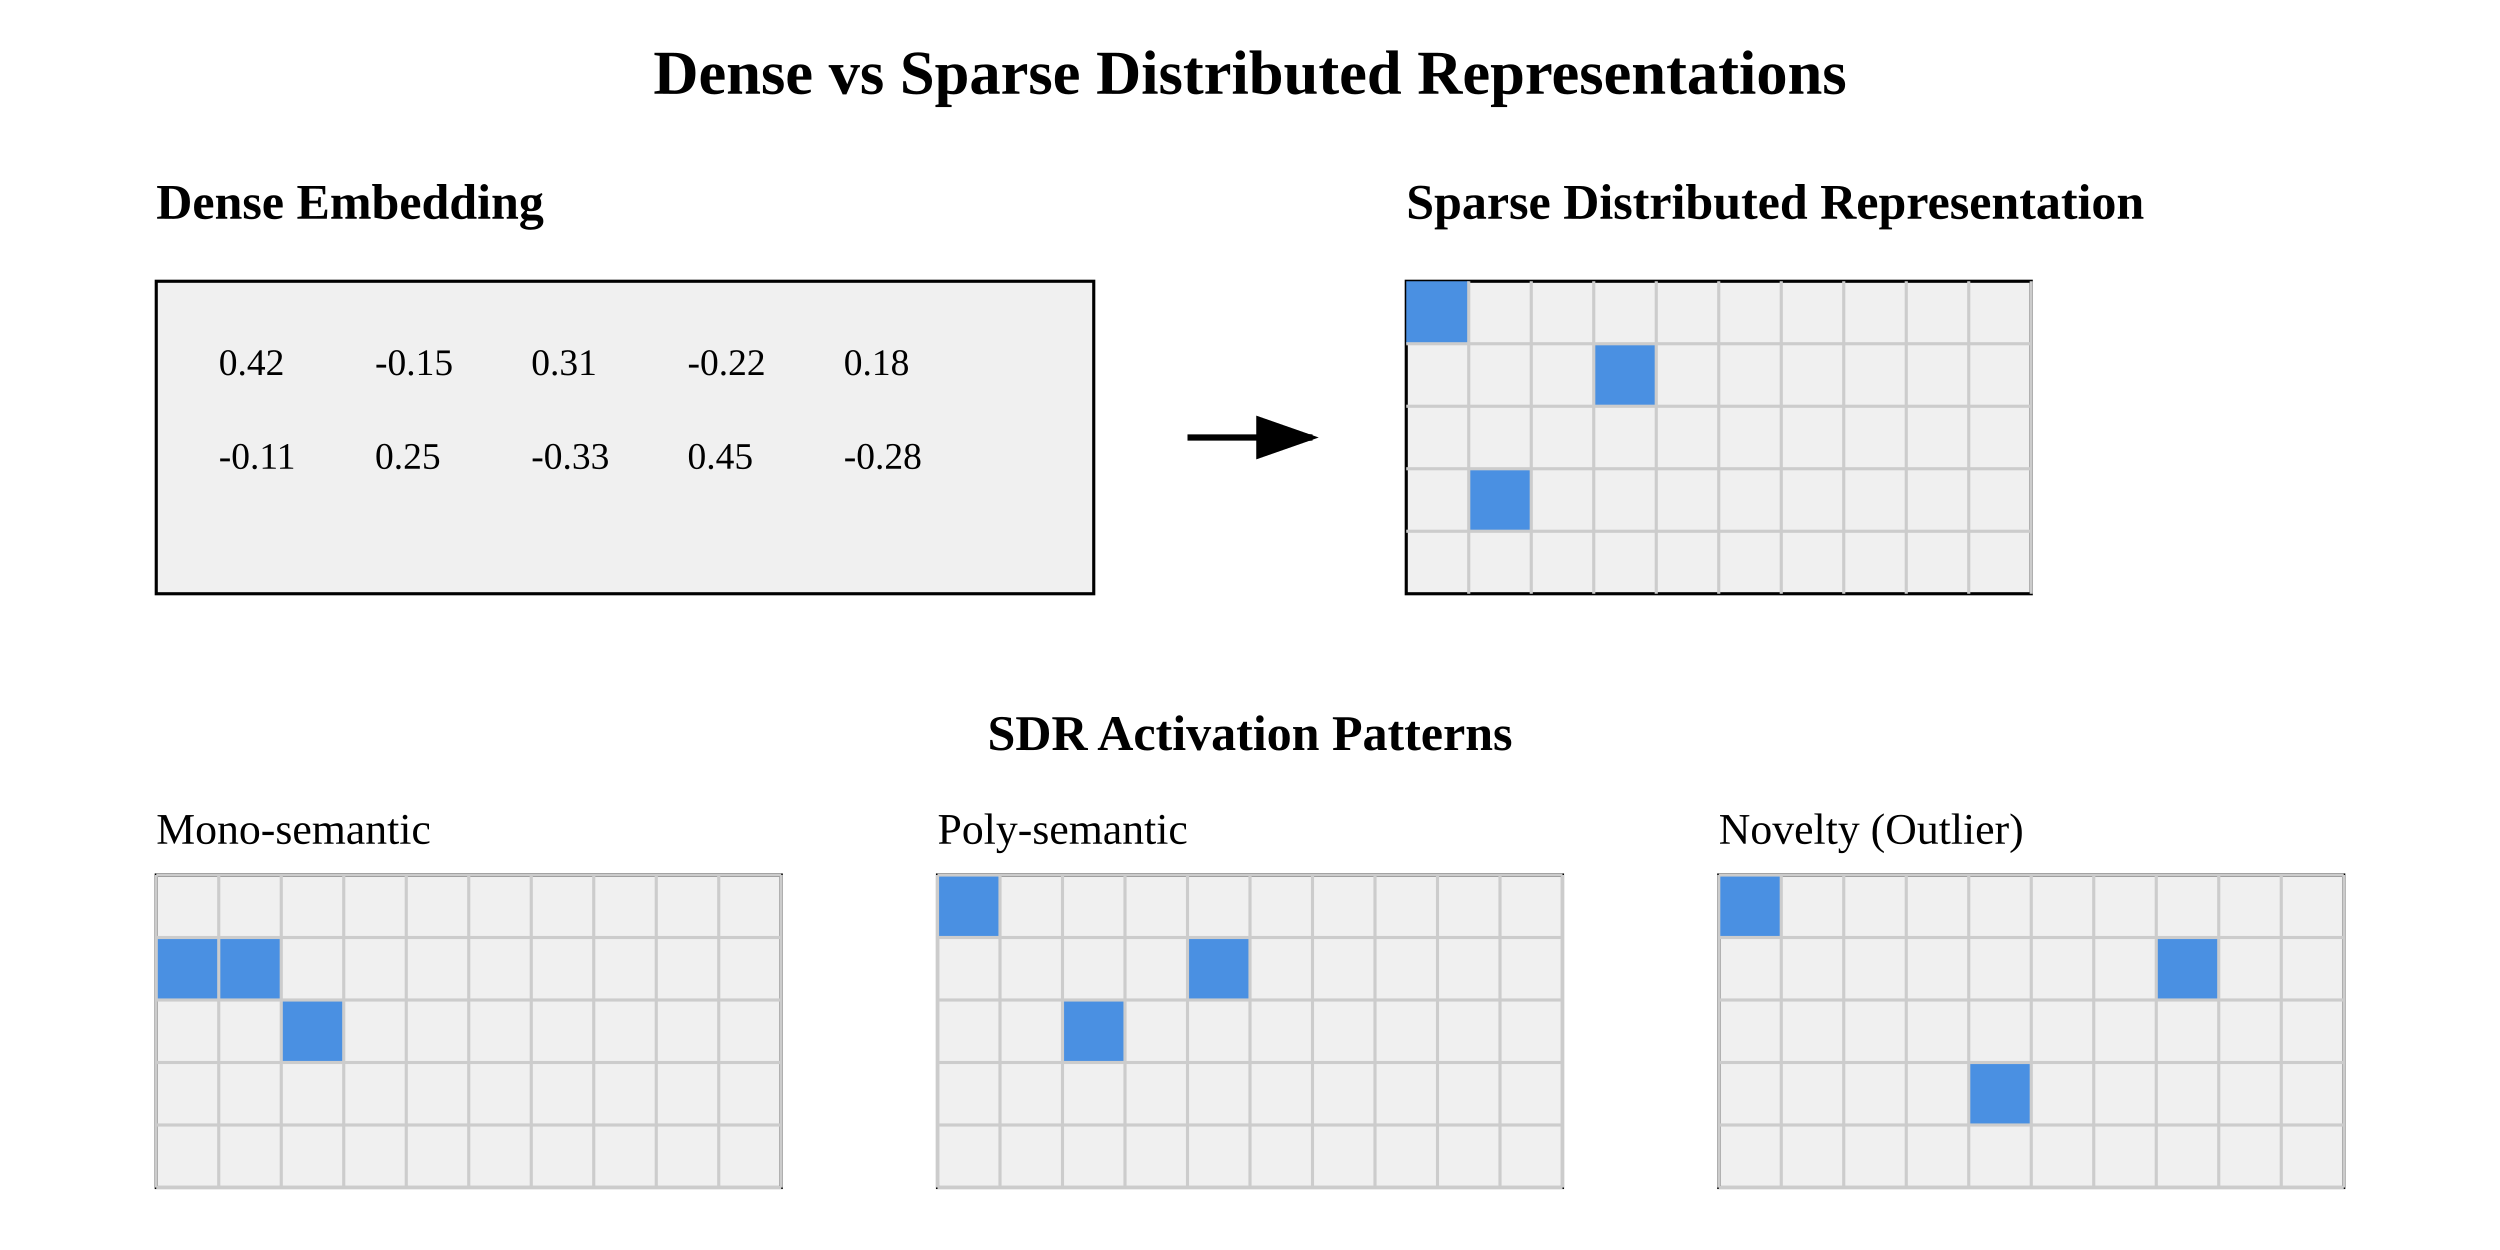
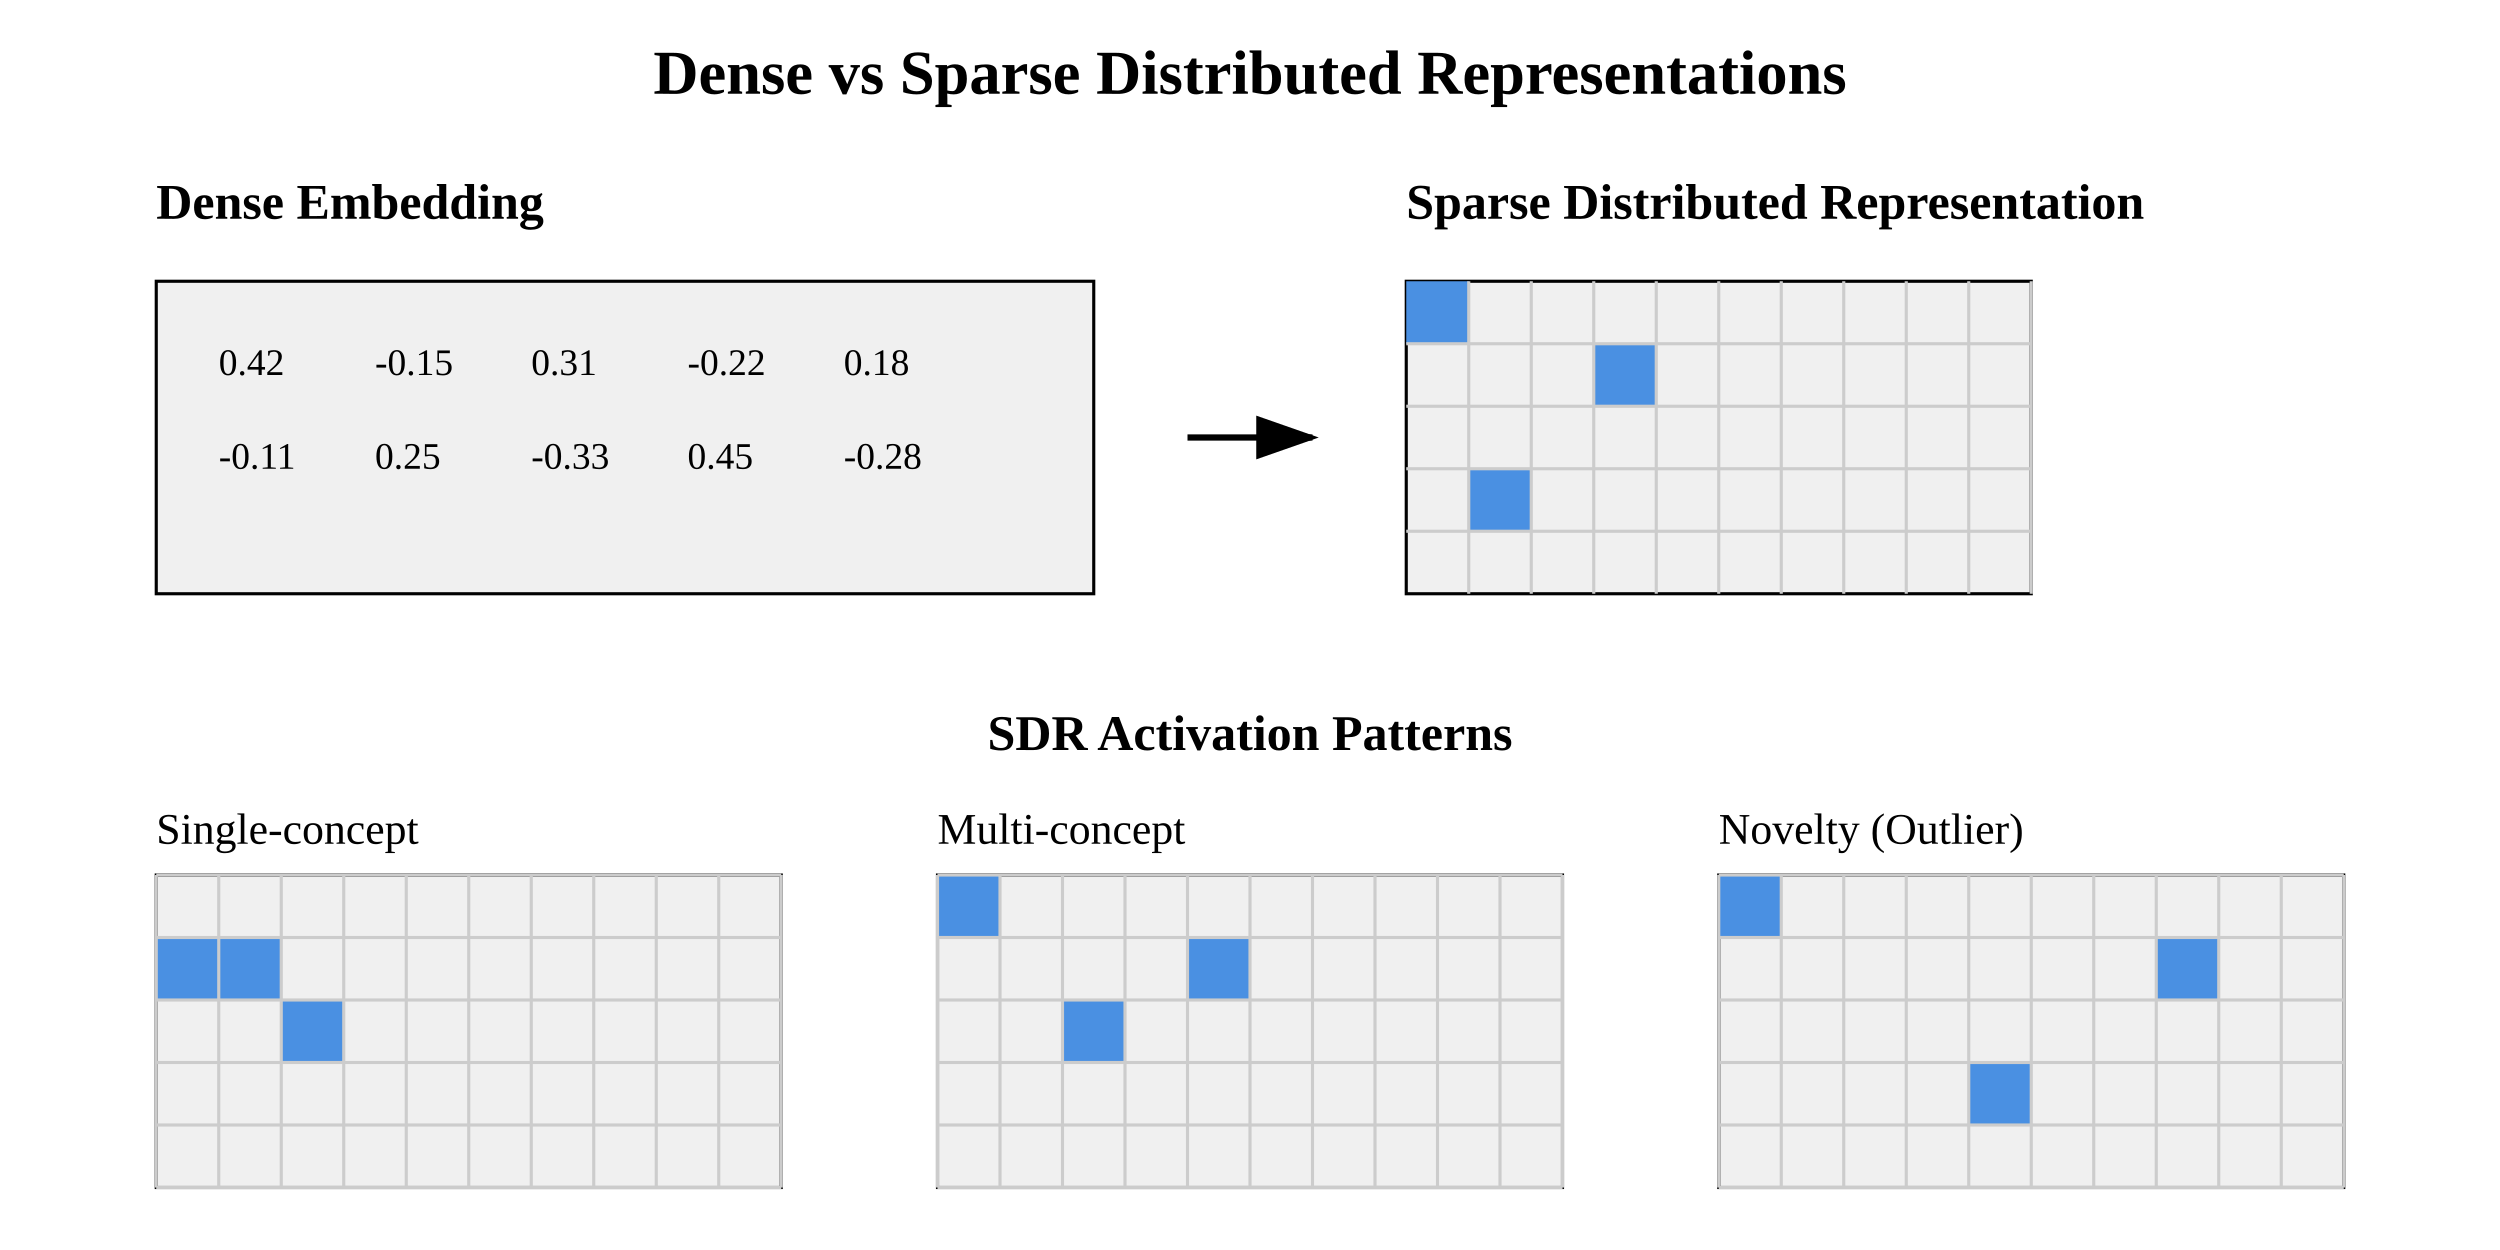
<svg xmlns="http://www.w3.org/2000/svg" viewBox="0 0 800 400">
  <rect width="800" height="400" fill="#ffffff" />
  <text x="400" y="30" text-anchor="middle" font-size="20" font-weight="bold">Dense vs Sparse Distributed Representations</text>
  <text x="50" y="70" text-anchor="start" font-size="16" font-weight="bold">Dense Embedding</text>
  <rect x="50" y="90" width="300" height="100" fill="#f0f0f0" stroke="#000000" />
  <g font-size="12">
    <text x="70" y="120">0.42</text>
    <text x="120" y="120">-0.15</text>
    <text x="170" y="120">0.31</text>
    <text x="220" y="120">-0.22</text>
    <text x="270" y="120">0.18</text>
    <text x="70" y="150">-0.11</text>
    <text x="120" y="150">0.25</text>
    <text x="170" y="150">-0.33</text>
    <text x="220" y="150">0.45</text>
    <text x="270" y="150">-0.28</text>
  </g>
  <text x="450" y="70" text-anchor="start" font-size="16" font-weight="bold">Sparse Distributed Representation</text>
  <rect x="450" y="90" width="200" height="100" fill="#f0f0f0" stroke="#000000" />
  <rect x="450" y="90" width="20" height="20" fill="#4a90e2" />
  <rect x="510" y="110" width="20" height="20" fill="#4a90e2" />
  <rect x="470" y="150" width="20" height="20" fill="#4a90e2" />
  <g stroke="#cccccc" stroke-width="1">
    <line x1="470" y1="90" x2="470" y2="190" />
    <line x1="490" y1="90" x2="490" y2="190" />
    <line x1="510" y1="90" x2="510" y2="190" />
    <line x1="530" y1="90" x2="530" y2="190" />
    <line x1="550" y1="90" x2="550" y2="190" />
    <line x1="570" y1="90" x2="570" y2="190" />
    <line x1="590" y1="90" x2="590" y2="190" />
    <line x1="610" y1="90" x2="610" y2="190" />
    <line x1="630" y1="90" x2="630" y2="190" />
    <line x1="650" y1="90" x2="650" y2="190" />
    <line x1="450" y1="110" x2="650" y2="110" />
    <line x1="450" y1="130" x2="650" y2="130" />
    <line x1="450" y1="150" x2="650" y2="150" />
    <line x1="450" y1="170" x2="650" y2="170" />
  </g>
  <path d="M 380 140 L 420 140" stroke="#000000" stroke-width="2" marker-end="url(#arrowhead)" />
  <defs>
    <marker id="arrowhead" markerWidth="10" markerHeight="7" refX="9" refY="3.5" orient="auto">
      <polygon points="0 0, 10 3.5, 0 7" fill="#000000" />
    </marker>
  </defs>
  <text x="400" y="240" text-anchor="middle" font-size="16" font-weight="bold">SDR Activation Patterns</text>
-   <text x="50" y="270" text-anchor="start" font-size="14">Mono-semantic</text>
+   <text x="50" y="270" text-anchor="start" font-size="14">Single-concept</text>
  <rect x="50" y="280" width="200" height="100" fill="#f0f0f0" stroke="#000000" />
  <rect x="50" y="300" width="20" height="20" fill="#4a90e2" />
  <rect x="70" y="300" width="20" height="20" fill="#4a90e2" />
  <rect x="90" y="320" width="20" height="20" fill="#4a90e2" />
  <g stroke="#cccccc" stroke-width="1">
    <line x1="50" y1="280" x2="50" y2="380" />
    <line x1="70" y1="280" x2="70" y2="380" />
    <line x1="90" y1="280" x2="90" y2="380" />
    <line x1="110" y1="280" x2="110" y2="380" />
    <line x1="130" y1="280" x2="130" y2="380" />
    <line x1="150" y1="280" x2="150" y2="380" />
    <line x1="170" y1="280" x2="170" y2="380" />
    <line x1="190" y1="280" x2="190" y2="380" />
    <line x1="210" y1="280" x2="210" y2="380" />
    <line x1="230" y1="280" x2="230" y2="380" />
    <line x1="250" y1="280" x2="250" y2="380" />
    <line x1="50" y1="280" x2="250" y2="280" />
    <line x1="50" y1="300" x2="250" y2="300" />
    <line x1="50" y1="320" x2="250" y2="320" />
    <line x1="50" y1="340" x2="250" y2="340" />
    <line x1="50" y1="360" x2="250" y2="360" />
    <line x1="50" y1="380" x2="250" y2="380" />
  </g>
-   <text x="300" y="270" text-anchor="start" font-size="14">Poly-semantic</text>
+   <text x="300" y="270" text-anchor="start" font-size="14">Multi-concept</text>
  <rect x="300" y="280" width="200" height="100" fill="#f0f0f0" stroke="#000000" />
  <rect x="300" y="280" width="20" height="20" fill="#4a90e2" />
  <rect x="340" y="320" width="20" height="20" fill="#4a90e2" />
  <rect x="380" y="300" width="20" height="20" fill="#4a90e2" />
  <g stroke="#cccccc" stroke-width="1">
    <line x1="300" y1="280" x2="300" y2="380" />
    <line x1="320" y1="280" x2="320" y2="380" />
    <line x1="340" y1="280" x2="340" y2="380" />
    <line x1="360" y1="280" x2="360" y2="380" />
    <line x1="380" y1="280" x2="380" y2="380" />
    <line x1="400" y1="280" x2="400" y2="380" />
    <line x1="420" y1="280" x2="420" y2="380" />
    <line x1="440" y1="280" x2="440" y2="380" />
    <line x1="460" y1="280" x2="460" y2="380" />
    <line x1="480" y1="280" x2="480" y2="380" />
    <line x1="500" y1="280" x2="500" y2="380" />
    <line x1="300" y1="280" x2="500" y2="280" />
    <line x1="300" y1="300" x2="500" y2="300" />
    <line x1="300" y1="320" x2="500" y2="320" />
    <line x1="300" y1="340" x2="500" y2="340" />
    <line x1="300" y1="360" x2="500" y2="360" />
    <line x1="300" y1="380" x2="500" y2="380" />
  </g>
  <text x="550" y="270" text-anchor="start" font-size="14">Novelty (Outlier)</text>
  <rect x="550" y="280" width="200" height="100" fill="#f0f0f0" stroke="#000000" />
  <rect x="550" y="280" width="20" height="20" fill="#4a90e2" />
  <rect x="630" y="340" width="20" height="20" fill="#4a90e2" />
  <rect x="690" y="300" width="20" height="20" fill="#4a90e2" />
  <g stroke="#cccccc" stroke-width="1">
    <line x1="550" y1="280" x2="550" y2="380" />
    <line x1="570" y1="280" x2="570" y2="380" />
    <line x1="590" y1="280" x2="590" y2="380" />
    <line x1="610" y1="280" x2="610" y2="380" />
    <line x1="630" y1="280" x2="630" y2="380" />
    <line x1="650" y1="280" x2="650" y2="380" />
    <line x1="670" y1="280" x2="670" y2="380" />
    <line x1="690" y1="280" x2="690" y2="380" />
    <line x1="710" y1="280" x2="710" y2="380" />
    <line x1="730" y1="280" x2="730" y2="380" />
    <line x1="750" y1="280" x2="750" y2="380" />
    <line x1="550" y1="280" x2="750" y2="280" />
    <line x1="550" y1="300" x2="750" y2="300" />
    <line x1="550" y1="320" x2="750" y2="320" />
    <line x1="550" y1="340" x2="750" y2="340" />
    <line x1="550" y1="360" x2="750" y2="360" />
    <line x1="550" y1="380" x2="750" y2="380" />
  </g>
</svg>
